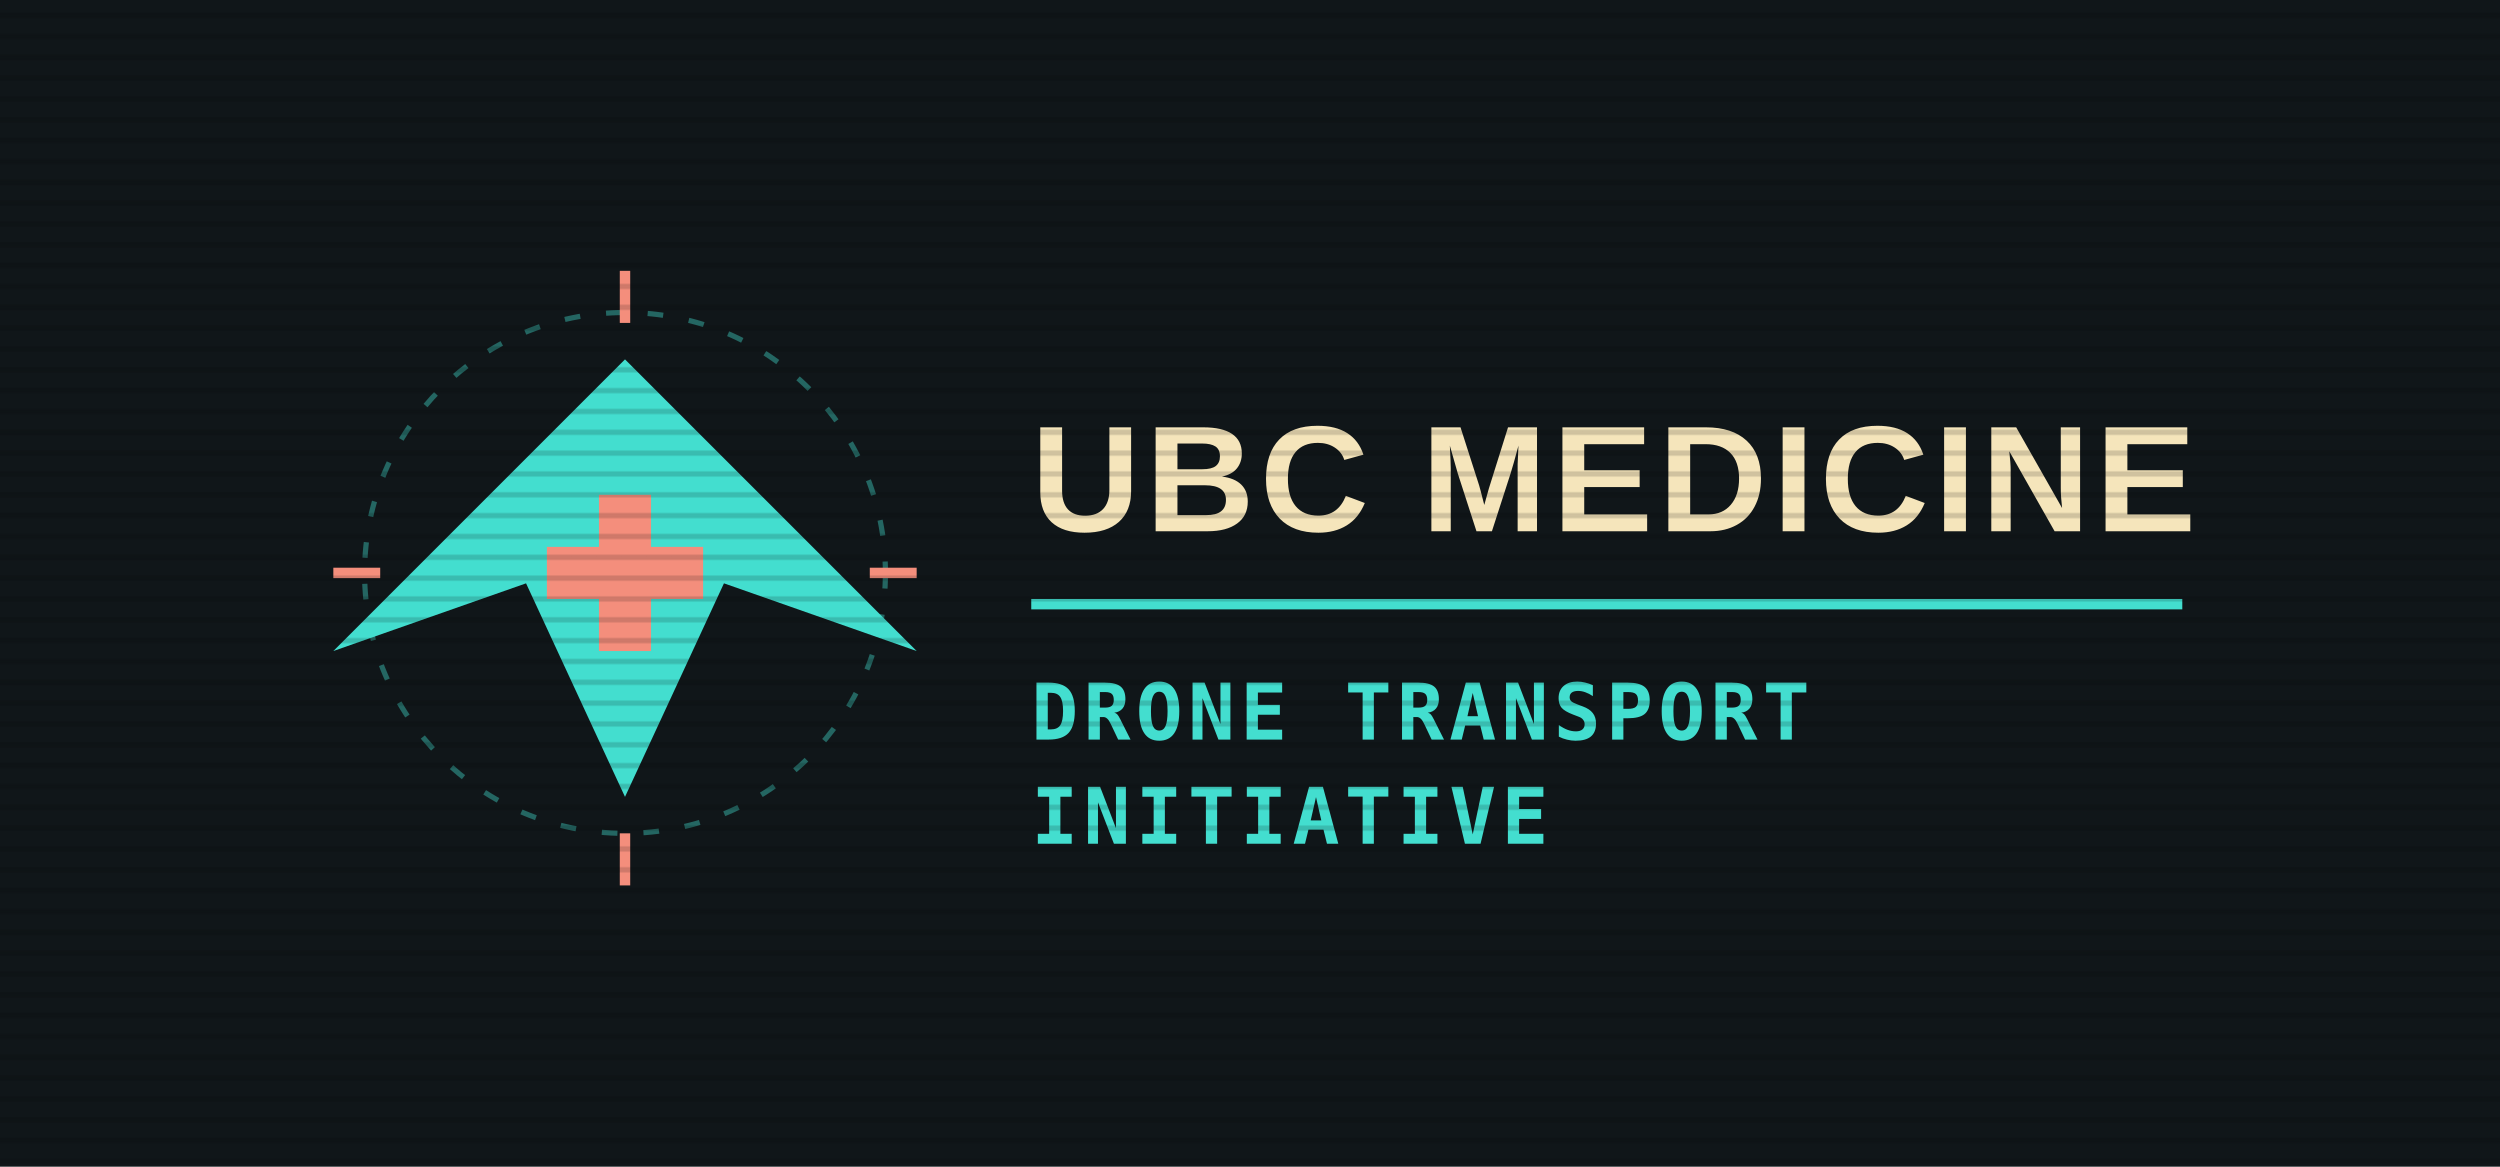
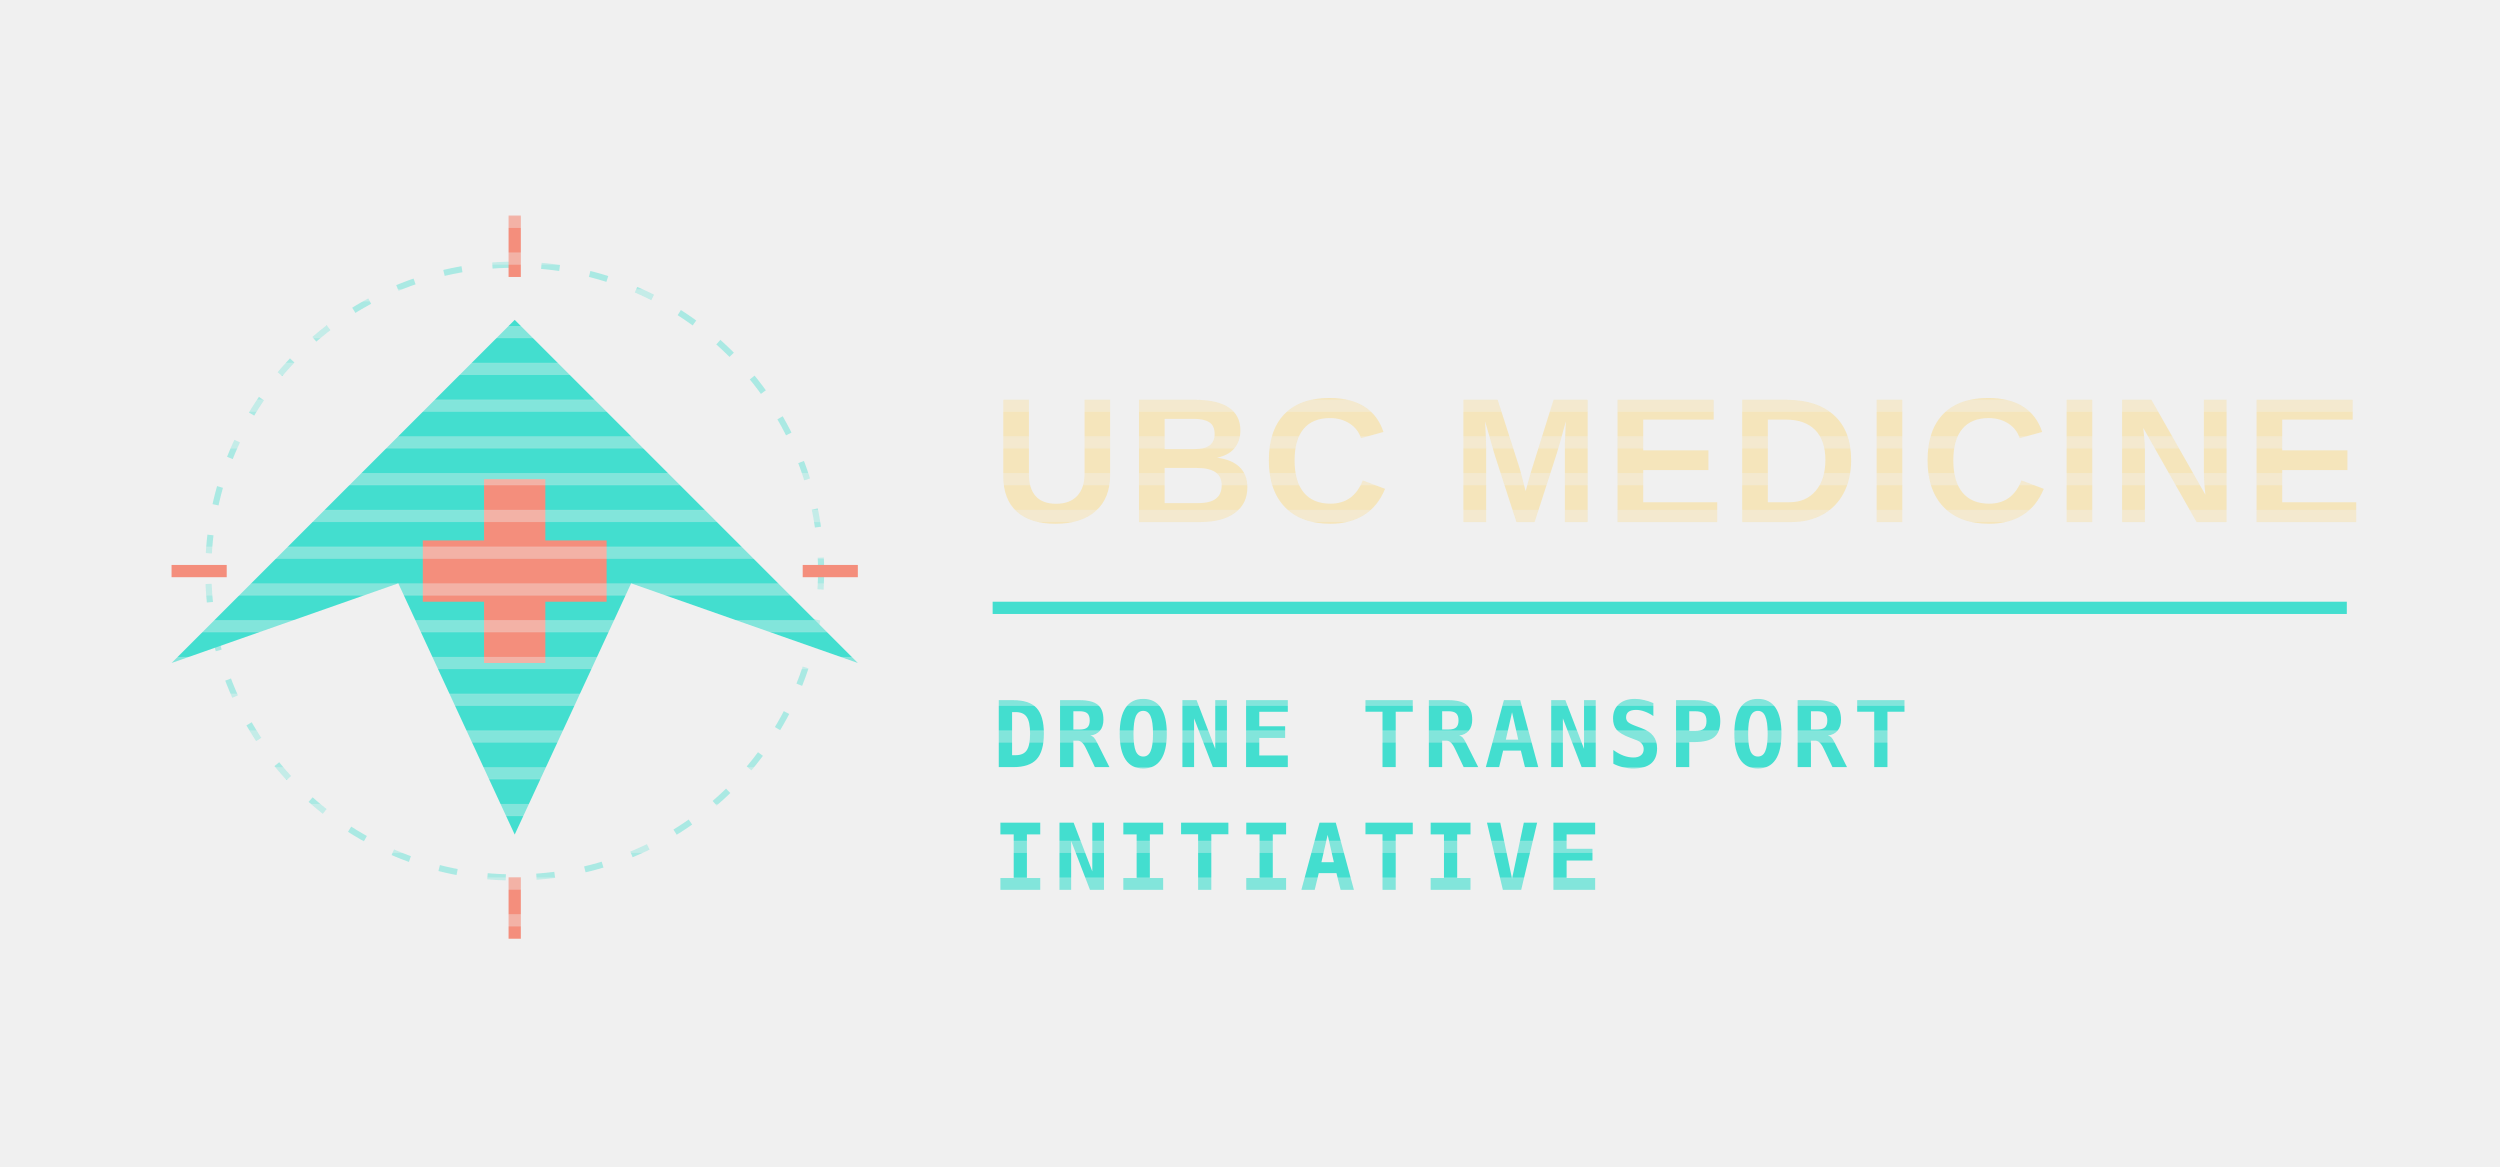
- <svg xmlns="http://www.w3.org/2000/svg" viewBox="0 0 480 224" role="img" aria-labelledby="title">
+ <svg xmlns="http://www.w3.org/2000/svg" viewBox="36 16.8 408 190.4" role="img" aria-labelledby="title">
  <style>text{font-family:Arial,sans-serif}.label{font:700 15px monospace;letter-spacing:1px}</style>
  <defs>
-     <pattern id="scanlines" width="4" height="4" patternUnits="userSpaceOnUse">
-       <path d="M0 3h4" stroke="#090b0c" stroke-opacity=".16" />
+     <pattern id="crt-stripes" width="4" height="6" patternUnits="userSpaceOnUse">
+       <rect width="4" height="6" fill="white" />
+       <path d="M0 5h4" stroke="#a3a3a3" stroke-width="2" />
    </pattern>
+     <mask id="crt-artwork" maskUnits="userSpaceOnUse" x="0" y="0" width="480" height="224">
+       <rect width="480" height="224" fill="url(#crt-stripes)" />
+     </mask>
  </defs>
-   <rect width="480" height="224" fill="#101619" />
-   <g id="emblem" transform="translate(64 52)">
-     <circle cx="56" cy="58" r="50" stroke="#43decf" stroke-opacity=".4" fill="none" stroke-dasharray="3 5" />
-     <path d="M0 73 56 17l56 56-37-13-19 41-19-41Z" fill="#43decf" />
-     <path d="M51 43h10v10h10v10H61v10H51V63H41V53h10Z" fill="#f48e7c" />
-     <path d="M56 0v10m0 98v10M0 58h9m94 0h9" stroke="#f48e7c" stroke-width="2" />
+   <g mask="url(#crt-artwork)">
+     <g id="emblem" transform="translate(64 52)">
+       <circle cx="56" cy="58" r="50" stroke="#43decf" stroke-opacity=".4" fill="none" stroke-dasharray="3 5" />
+       <path d="M0 73 56 17l56 56-37-13-19 41-19-41Z" fill="#43decf" />
+       <path d="M51 43h10v10h10v10H61v10H51V63H41V53h10Z" fill="#f48e7c" />
+       <path d="M56 0v10m0 98v10M0 58h9m94 0h9" stroke="#f48e7c" stroke-width="2" />
+     </g>
+     <g id="wordmark" transform="translate(198 0)">
+       <text y="102" fill="#f5e5bb" font-size="29" font-weight="800" letter-spacing="1">UBC MEDICINE</text>
+       <path d="M0 116h221" stroke="#43decf" stroke-width="2" />
+       <text y="142" fill="#43decf" class="label">DRONE TRANSPORT</text>
+       <text y="162" fill="#43decf" class="label">INITIATIVE</text>
+     </g>
  </g>
-   <g id="wordmark" transform="translate(198 0)">
-     <text y="102" fill="#f5e5bb" font-size="29" font-weight="800" letter-spacing="1">UBC MEDICINE</text>
-     <path d="M0 116h221" stroke="#43decf" stroke-width="2" />
-     <text y="142" fill="#43decf" class="label">DRONE TRANSPORT</text>
-     <text y="162" fill="#43decf" class="label">INITIATIVE</text>
-   </g>
-   <rect width="480" height="224" fill="url(#scanlines)" pointer-events="none" />
</svg>
